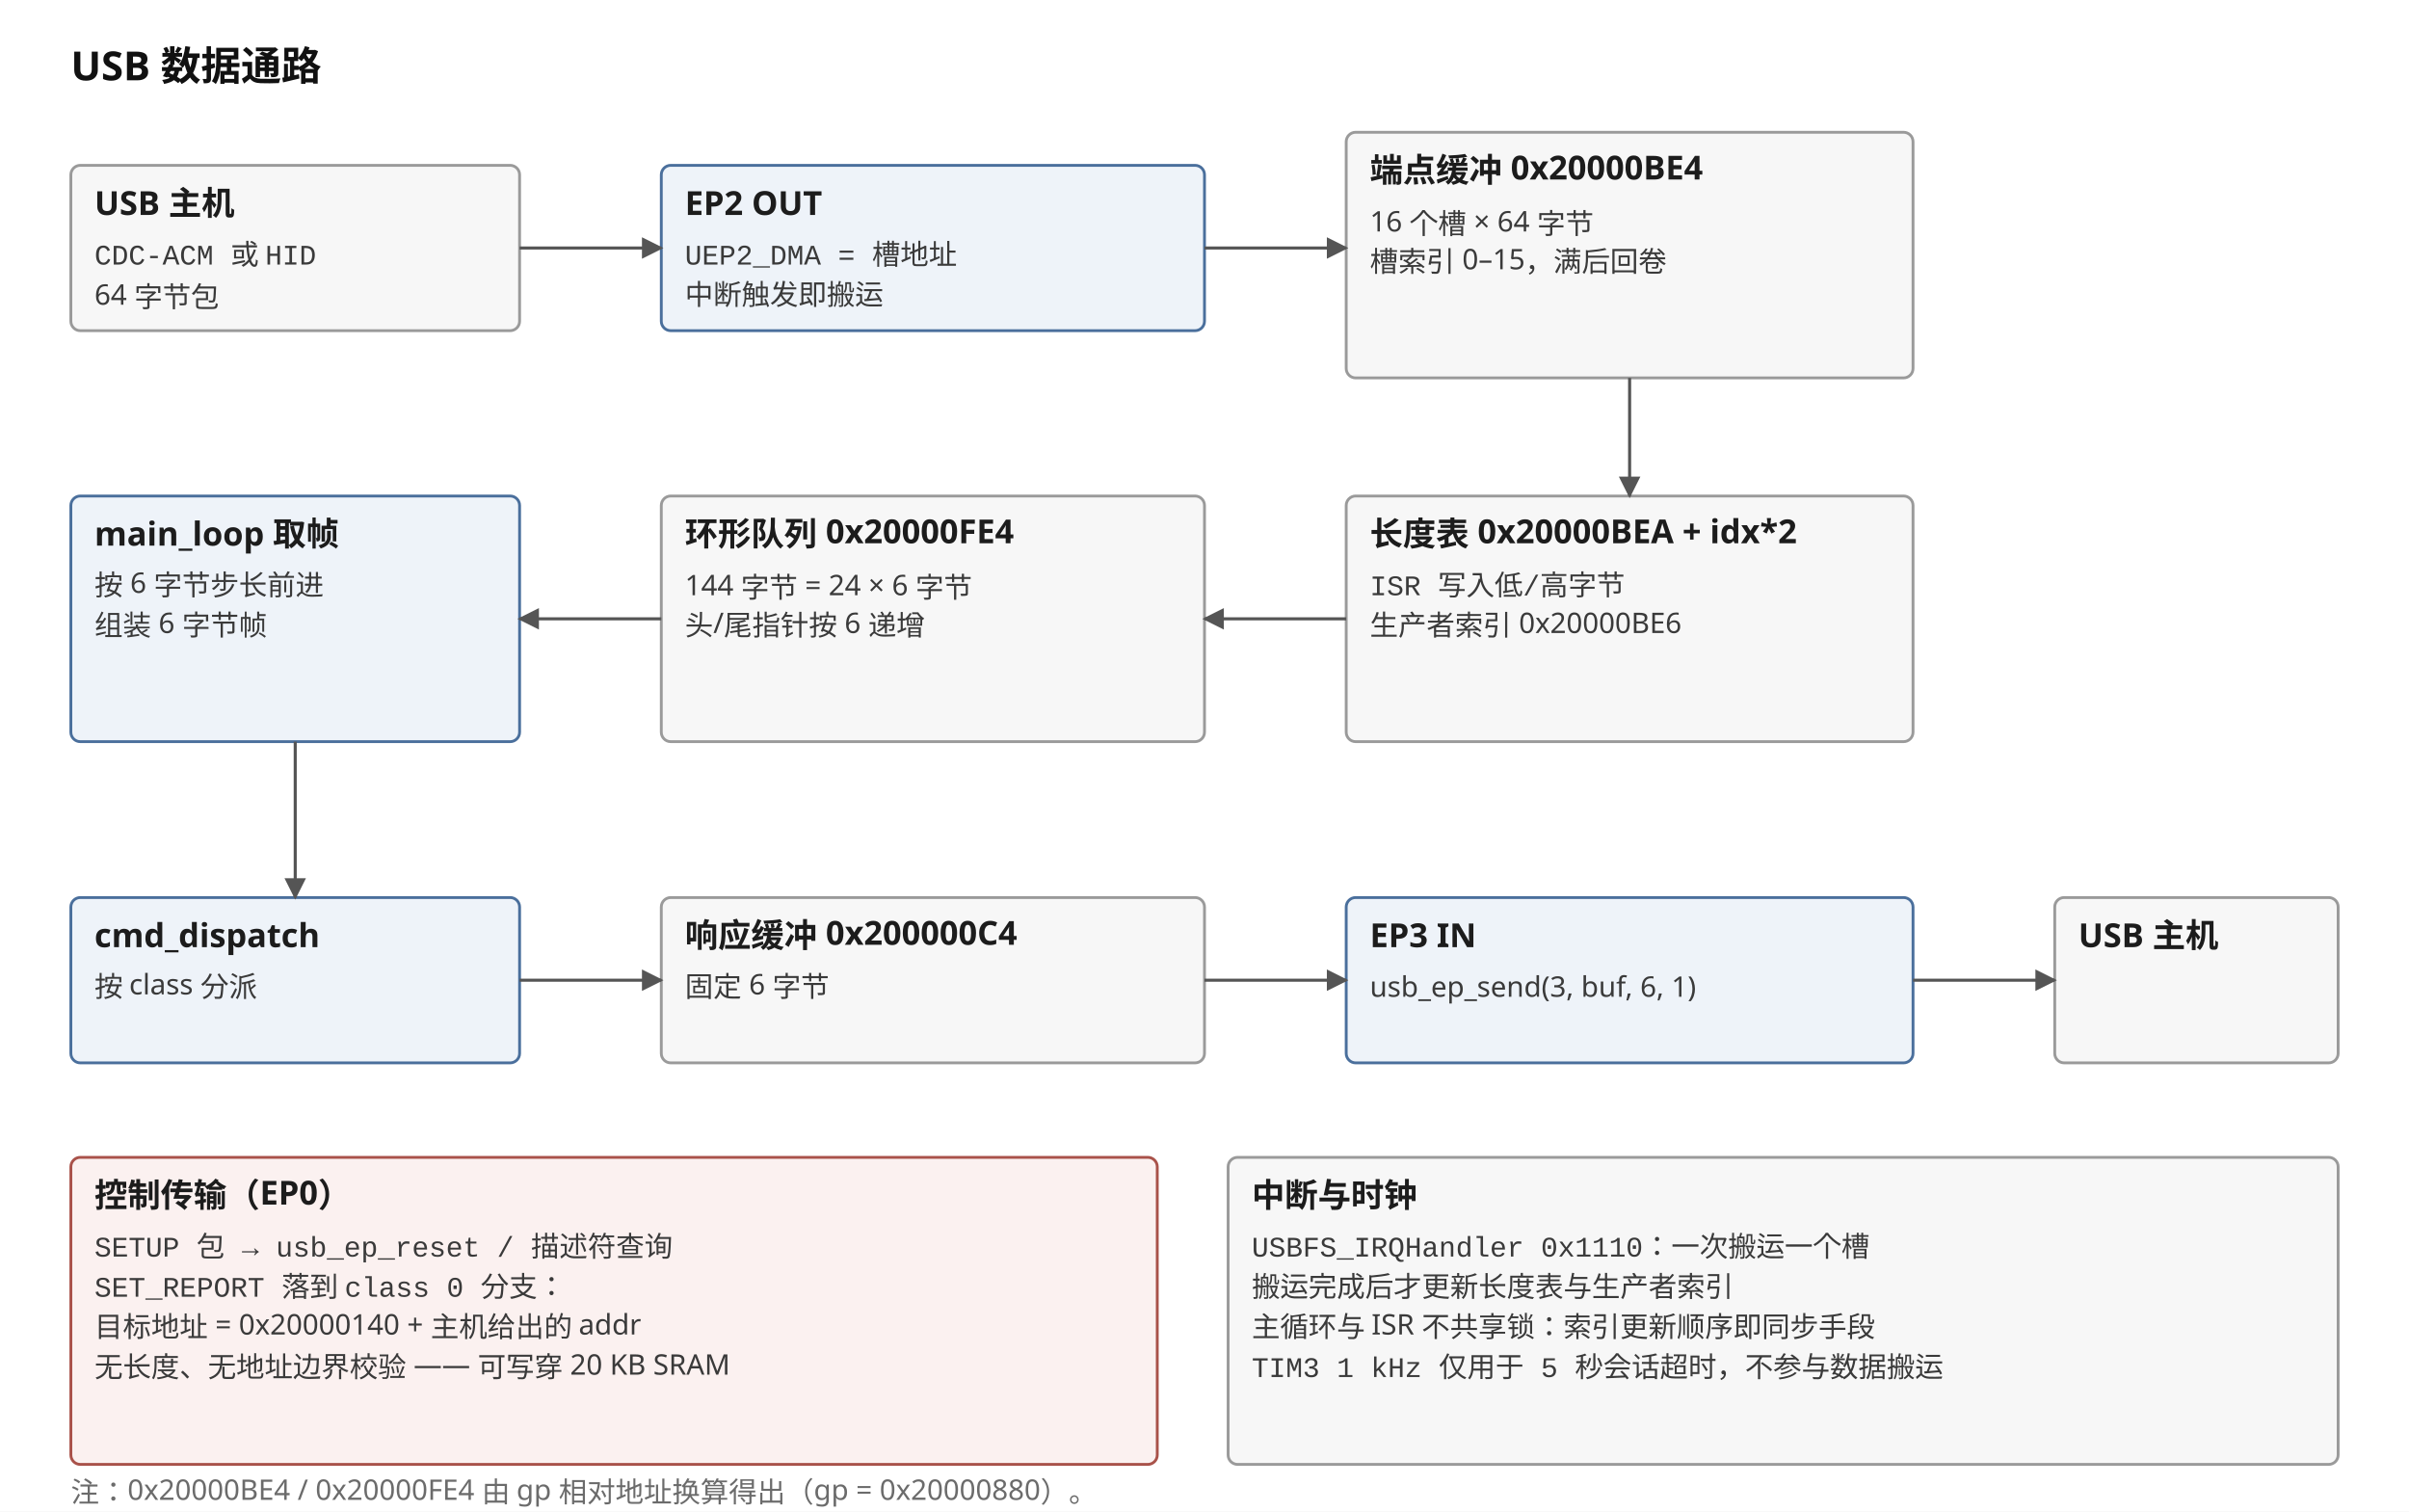
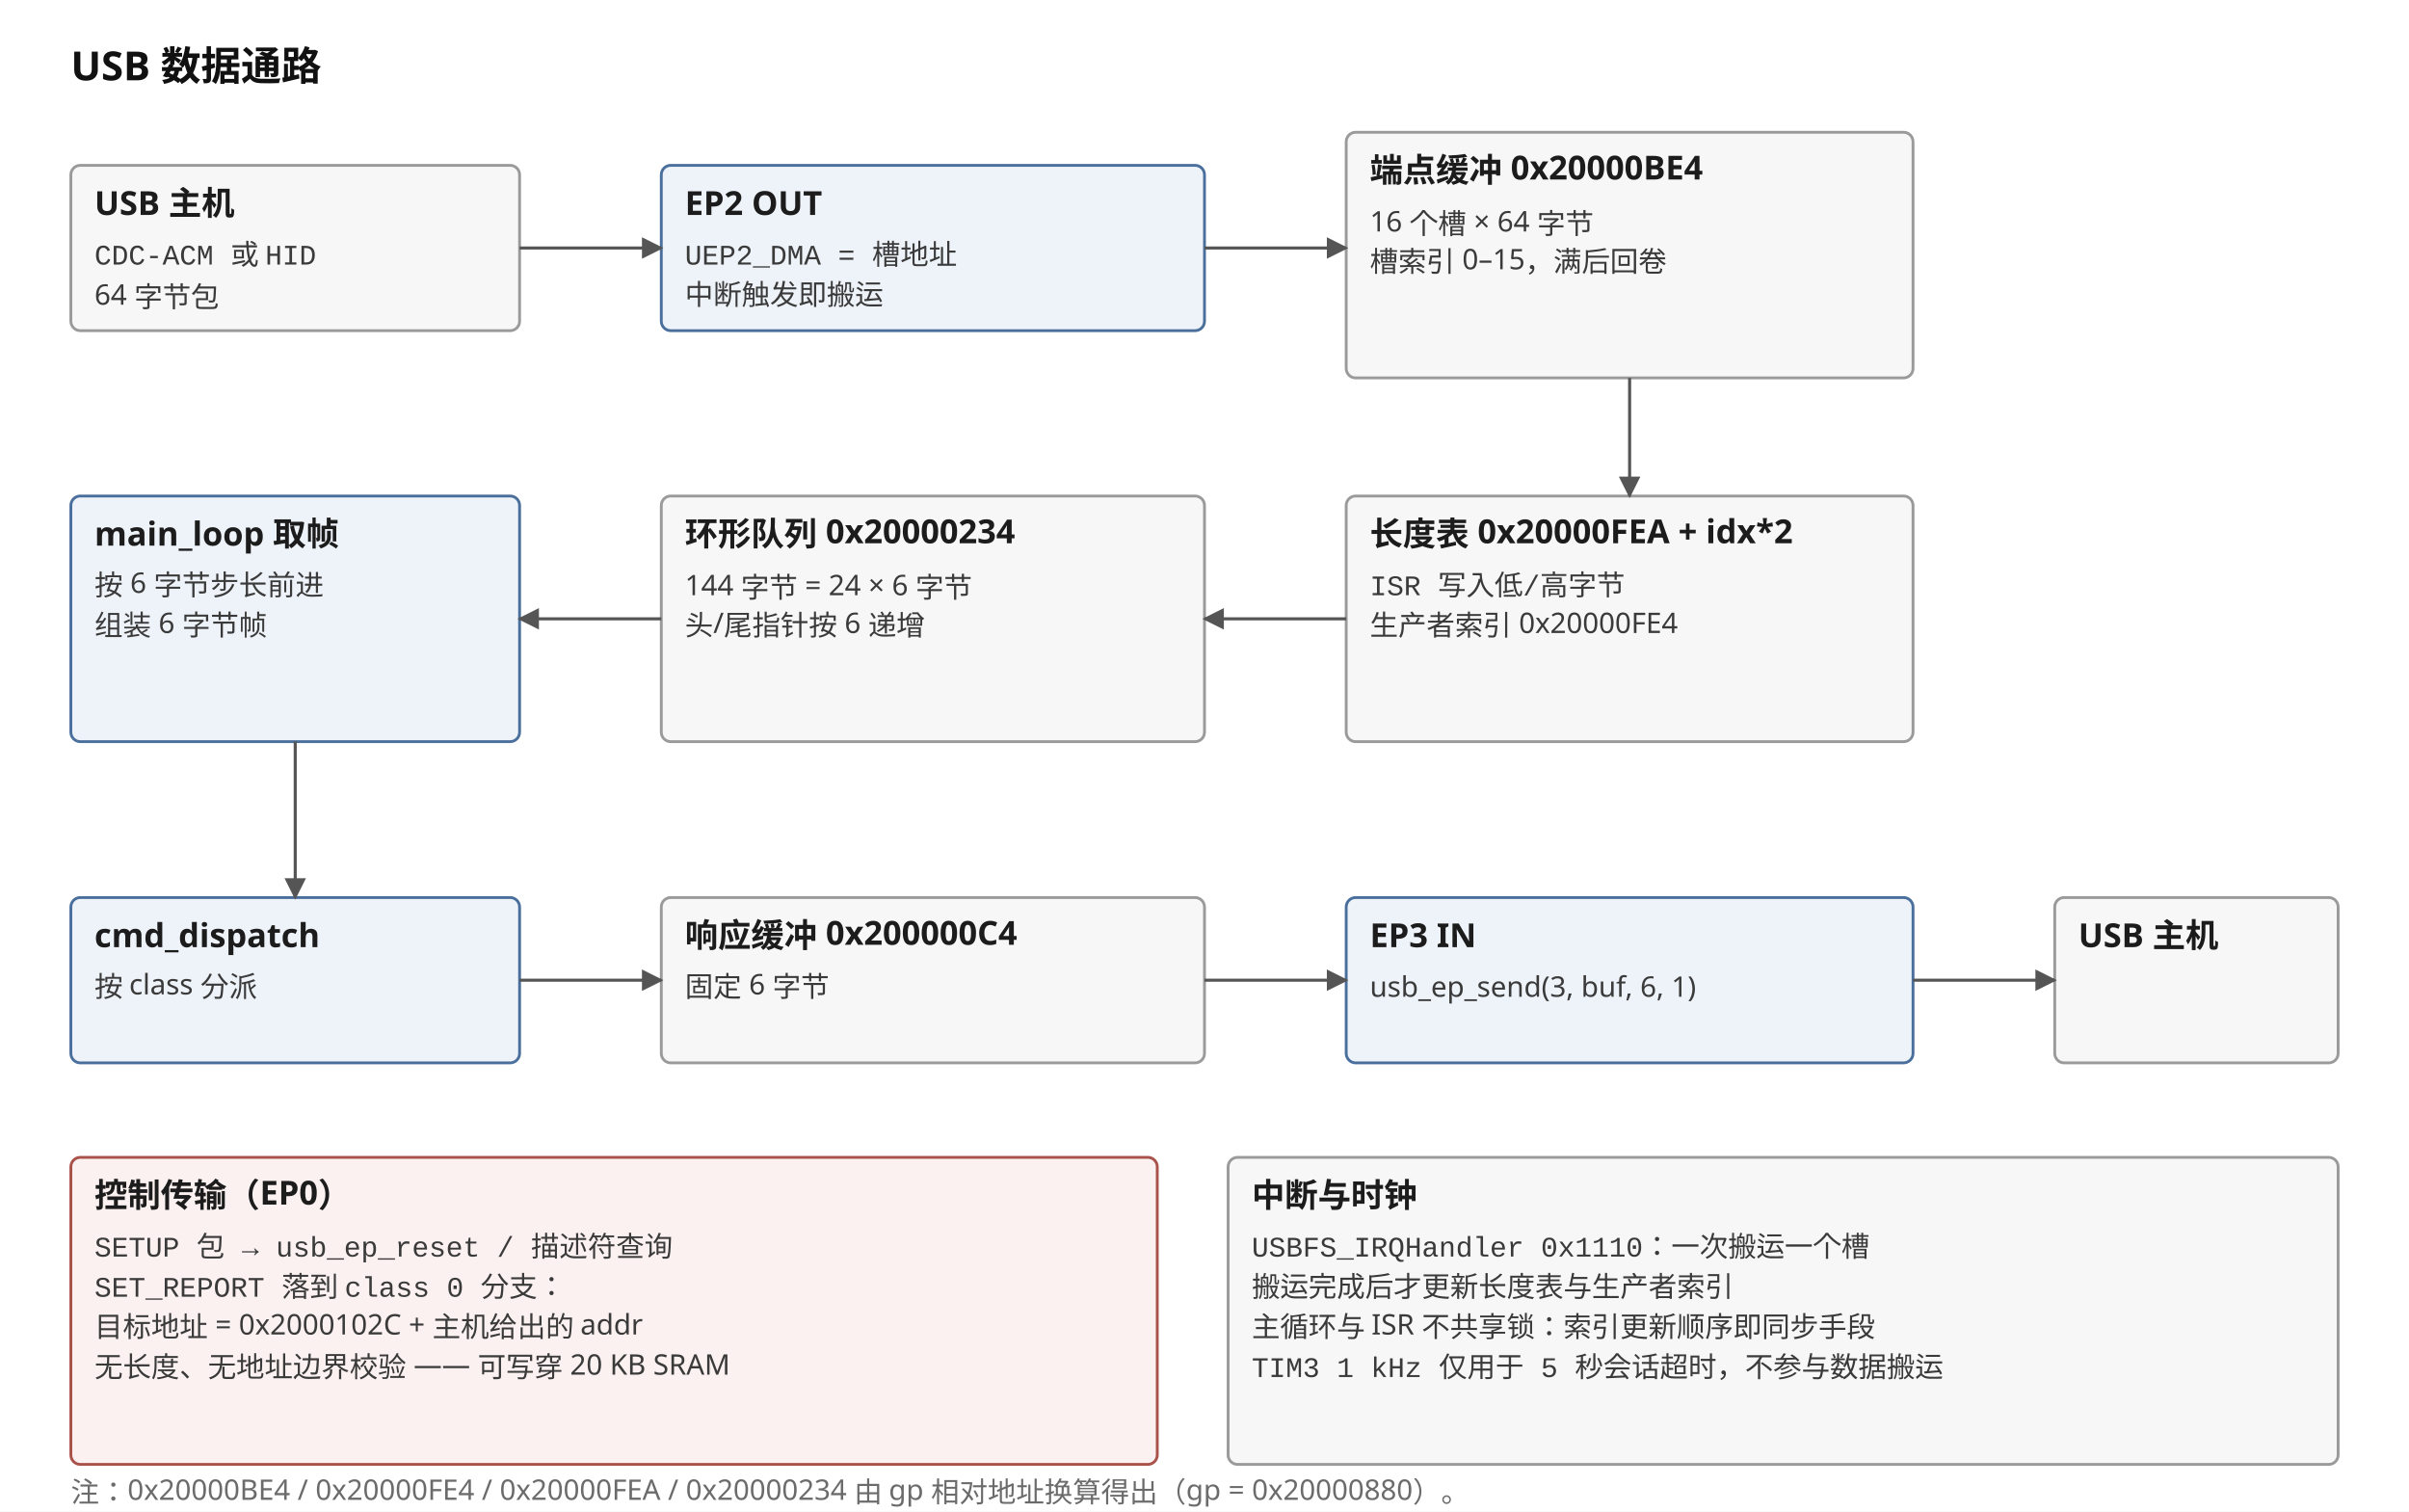
<svg xmlns="http://www.w3.org/2000/svg" width="1020" height="640" viewBox="0 0 1020 640">
  <defs>
    <marker id="a" viewBox="0 0 10 10" refX="9" refY="5" markerWidth="7" markerHeight="7" orient="auto-start-reverse">
      <path d="M 0 0 L 10 5 L 0 10 z" fill="#555" />
    </marker>
  </defs>
  <rect width="100%" height="100%" fill="#ffffff" />
  <text x="30" y="34" font-family="Segoe UI, Microsoft YaHei, sans-serif" font-size="17" font-weight="700" fill="#111">USB 数据通路</text>
  <rect x="30" y="70" width="190" height="70" rx="4" fill="#f7f7f7" stroke="#9a9a9a" stroke-width="1.2" />
  <text x="40" y="91" font-family="Segoe UI, Microsoft YaHei, sans-serif" font-size="14" font-weight="600" fill="#1c1c1c">USB 主机</text>
  <text x="40" y="112" font-family="Consolas, Courier New, monospace" font-size="12" fill="#3a3a3a">CDC-ACM 或 HID</text>
  <text x="40" y="129" font-family="Segoe UI, Microsoft YaHei, sans-serif" font-size="12" fill="#3a3a3a">64 字节包</text>
  <rect x="280" y="70" width="230" height="70" rx="4" fill="#eef3f9" stroke="#4a6f9c" stroke-width="1.2" />
  <text x="290" y="91" font-family="Segoe UI, Microsoft YaHei, sans-serif" font-size="14" font-weight="600" fill="#1c1c1c">EP2 OUT</text>
  <text x="290" y="112" font-family="Consolas, Courier New, monospace" font-size="12" fill="#3a3a3a">UEP2_DMA = 槽地址</text>
  <text x="290" y="129" font-family="Segoe UI, Microsoft YaHei, sans-serif" font-size="12" fill="#3a3a3a">中断触发即搬运</text>
  <rect x="570" y="56" width="240" height="104" rx="4" fill="#f7f7f7" stroke="#9a9a9a" stroke-width="1.2" />
  <text x="580" y="77" font-family="Segoe UI, Microsoft YaHei, sans-serif" font-size="14" font-weight="600" fill="#1c1c1c">端点缓冲  0x20000BE4</text>
  <text x="580" y="98" font-family="Segoe UI, Microsoft YaHei, sans-serif" font-size="12" fill="#3a3a3a">16 个槽 × 64 字节</text>
  <text x="580" y="115" font-family="Segoe UI, Microsoft YaHei, sans-serif" font-size="12" fill="#3a3a3a">槽索引 0–15，满后回卷</text>
  <rect x="570" y="210" width="240" height="104" rx="4" fill="#f7f7f7" stroke="#9a9a9a" stroke-width="1.2" />
-   <text x="580" y="231" font-family="Segoe UI, Microsoft YaHei, sans-serif" font-size="14" font-weight="600" fill="#1c1c1c">长度表  0x20000BEA + idx*2</text>
+   <text x="580" y="231" font-family="Segoe UI, Microsoft YaHei, sans-serif" font-size="14" font-weight="600" fill="#1c1c1c">长度表  0x20000FEA + idx*2</text>
  <text x="580" y="252" font-family="Consolas, Courier New, monospace" font-size="12" fill="#3a3a3a">ISR 写入低/高字节</text>
-   <text x="580" y="269" font-family="Segoe UI, Microsoft YaHei, sans-serif" font-size="12" fill="#3a3a3a">生产者索引 0x20000BE6</text>
+   <text x="580" y="269" font-family="Segoe UI, Microsoft YaHei, sans-serif" font-size="12" fill="#3a3a3a">生产者索引 0x20000FE4</text>
  <rect x="280" y="210" width="230" height="104" rx="4" fill="#f7f7f7" stroke="#9a9a9a" stroke-width="1.2" />
-   <text x="290" y="231" font-family="Segoe UI, Microsoft YaHei, sans-serif" font-size="14" font-weight="600" fill="#1c1c1c">环形队列  0x20000FE4</text>
+   <text x="290" y="231" font-family="Segoe UI, Microsoft YaHei, sans-serif" font-size="14" font-weight="600" fill="#1c1c1c">环形队列  0x20000234</text>
  <text x="290" y="252" font-family="Segoe UI, Microsoft YaHei, sans-serif" font-size="12" fill="#3a3a3a">144 字节 = 24 × 6 字节</text>
  <text x="290" y="269" font-family="Segoe UI, Microsoft YaHei, sans-serif" font-size="12" fill="#3a3a3a">头/尾指针按 6 递增</text>
  <rect x="30" y="210" width="190" height="104" rx="4" fill="#eef3f9" stroke="#4a6f9c" stroke-width="1.2" />
  <text x="40" y="231" font-family="Segoe UI, Microsoft YaHei, sans-serif" font-size="14" font-weight="600" fill="#1c1c1c">main_loop 取帧</text>
  <text x="40" y="252" font-family="Segoe UI, Microsoft YaHei, sans-serif" font-size="12" fill="#3a3a3a">按 6 字节步长前进</text>
  <text x="40" y="269" font-family="Segoe UI, Microsoft YaHei, sans-serif" font-size="12" fill="#3a3a3a">组装 6 字节帧</text>
  <rect x="30" y="380" width="190" height="70" rx="4" fill="#eef3f9" stroke="#4a6f9c" stroke-width="1.2" />
  <text x="40" y="401" font-family="Segoe UI, Microsoft YaHei, sans-serif" font-size="14" font-weight="600" fill="#1c1c1c">cmd_dispatch</text>
  <text x="40" y="422" font-family="Segoe UI, Microsoft YaHei, sans-serif" font-size="12" fill="#3a3a3a">按 class 分派</text>
  <rect x="280" y="380" width="230" height="70" rx="4" fill="#f7f7f7" stroke="#9a9a9a" stroke-width="1.2" />
  <text x="290" y="401" font-family="Segoe UI, Microsoft YaHei, sans-serif" font-size="14" font-weight="600" fill="#1c1c1c">响应缓冲  0x200000C4</text>
  <text x="290" y="422" font-family="Segoe UI, Microsoft YaHei, sans-serif" font-size="12" fill="#3a3a3a">固定 6 字节</text>
  <rect x="570" y="380" width="240" height="70" rx="4" fill="#eef3f9" stroke="#4a6f9c" stroke-width="1.2" />
  <text x="580" y="401" font-family="Segoe UI, Microsoft YaHei, sans-serif" font-size="14" font-weight="600" fill="#1c1c1c">EP3 IN</text>
  <text x="580" y="422" font-family="Segoe UI, Microsoft YaHei, sans-serif" font-size="12" fill="#3a3a3a">usb_ep_send(3, buf, 6, 1)</text>
  <rect x="870" y="380" width="120" height="70" rx="4" fill="#f7f7f7" stroke="#9a9a9a" stroke-width="1.2" />
  <text x="880" y="401" font-family="Segoe UI, Microsoft YaHei, sans-serif" font-size="14" font-weight="600" fill="#1c1c1c">USB 主机</text>
  <text x="880" y="422" font-family="Segoe UI, Microsoft YaHei, sans-serif" font-size="12" fill="#3a3a3a" />
  <line x1="220" y1="105" x2="280" y2="105" stroke="#555" stroke-width="1.3" marker-end="url(#a)" />
  <line x1="510" y1="105" x2="570" y2="105" stroke="#555" stroke-width="1.3" marker-end="url(#a)" />
  <line x1="690" y1="160" x2="690" y2="210" stroke="#555" stroke-width="1.3" marker-end="url(#a)" />
  <line x1="570" y1="262" x2="510" y2="262" stroke="#555" stroke-width="1.3" marker-end="url(#a)" />
  <line x1="280" y1="262" x2="220" y2="262" stroke="#555" stroke-width="1.3" marker-end="url(#a)" />
  <line x1="125" y1="314" x2="125" y2="380" stroke="#555" stroke-width="1.3" marker-end="url(#a)" />
  <line x1="220" y1="415" x2="280" y2="415" stroke="#555" stroke-width="1.3" marker-end="url(#a)" />
  <line x1="510" y1="415" x2="570" y2="415" stroke="#555" stroke-width="1.3" marker-end="url(#a)" />
  <line x1="810" y1="415" x2="870" y2="415" stroke="#555" stroke-width="1.3" marker-end="url(#a)" />
  <rect x="30" y="490" width="460" height="130" rx="4" fill="#fbf1f0" stroke="#a9524a" stroke-width="1.2" />
  <text x="40" y="511" font-family="Segoe UI, Microsoft YaHei, sans-serif" font-size="14" font-weight="600" fill="#1c1c1c">控制传输（EP0）</text>
  <text x="40" y="532" font-family="Consolas, Courier New, monospace" font-size="12" fill="#3a3a3a">SETUP 包 → usb_ep_reset / 描述符查询</text>
  <text x="40" y="549" font-family="Consolas, Courier New, monospace" font-size="12" fill="#3a3a3a">SET_REPORT 落到 class 0 分支：</text>
-   <text x="40" y="566" font-family="Segoe UI, Microsoft YaHei, sans-serif" font-size="12" fill="#3a3a3a">  目标地址 = 0x20000140 + 主机给出的 addr</text>
+   <text x="40" y="566" font-family="Segoe UI, Microsoft YaHei, sans-serif" font-size="12" fill="#3a3a3a">  目标地址 = 0x2000102C + 主机给出的 addr</text>
  <text x="40" y="583" font-family="Segoe UI, Microsoft YaHei, sans-serif" font-size="12" fill="#3a3a3a">无长度、无地址边界校验 —— 可写穿 20 KB SRAM</text>
  <rect x="520" y="490" width="470" height="130" rx="4" fill="#f7f7f7" stroke="#9a9a9a" stroke-width="1.2" />
  <text x="530" y="511" font-family="Segoe UI, Microsoft YaHei, sans-serif" font-size="14" font-weight="600" fill="#1c1c1c">中断与时钟</text>
  <text x="530" y="532" font-family="Consolas, Courier New, monospace" font-size="12" fill="#3a3a3a">USBFS_IRQHandler 0x1110：一次搬运一个槽</text>
  <text x="530" y="549" font-family="Segoe UI, Microsoft YaHei, sans-serif" font-size="12" fill="#3a3a3a">搬运完成后才更新长度表与生产者索引</text>
  <text x="530" y="566" font-family="Segoe UI, Microsoft YaHei, sans-serif" font-size="12" fill="#3a3a3a">主循环与 ISR 不共享锁：索引更新顺序即同步手段</text>
  <text x="530" y="583" font-family="Consolas, Courier New, monospace" font-size="12" fill="#3a3a3a">TIM3 1 kHz 仅用于 5 秒会话超时，不参与数据搬运</text>
-   <text x="30" y="636" font-family="Segoe UI, Microsoft YaHei, sans-serif" font-size="12" fill="#6b6b6b">注：0x20000BE4 / 0x20000FE4 由 gp 相对地址换算得出（gp = 0x20000880）。</text>
+   <text x="30" y="636" font-family="Segoe UI, Microsoft YaHei, sans-serif" font-size="12" fill="#6b6b6b">注：0x20000BE4 / 0x20000FE4 / 0x20000FEA / 0x20000234 由 gp 相对地址换算得出（gp = 0x20000880）。</text>
</svg>
